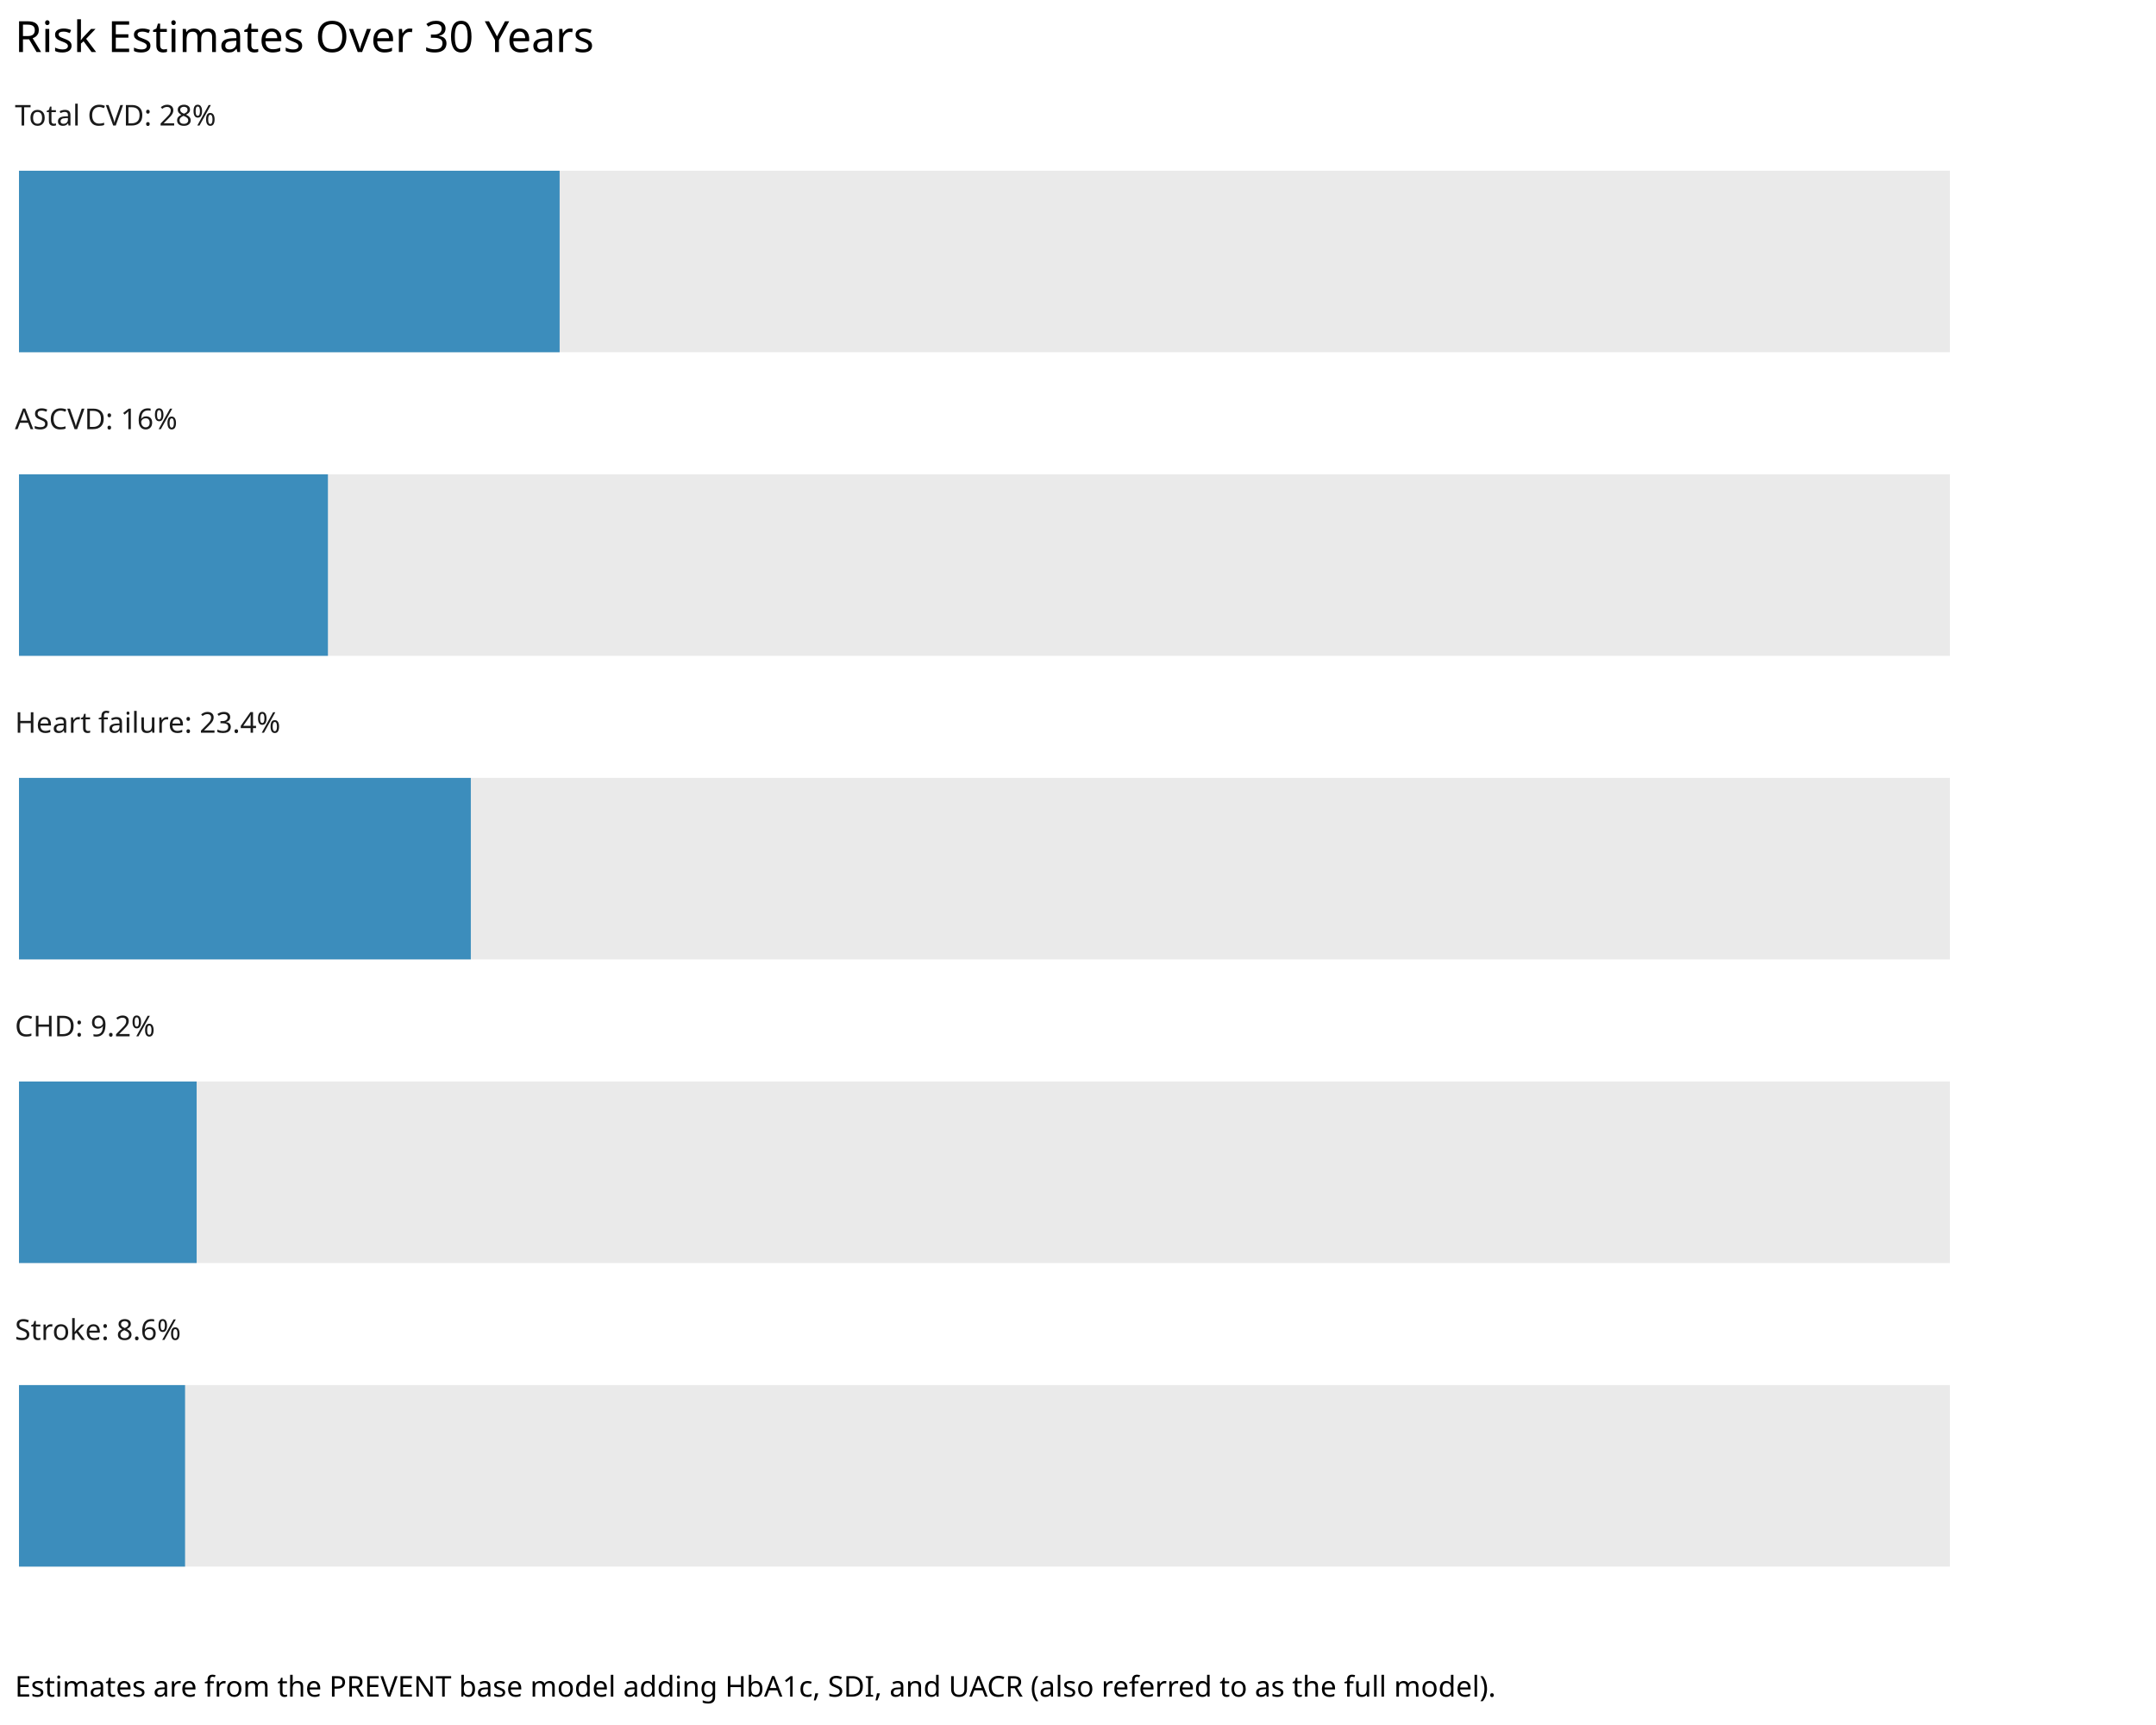
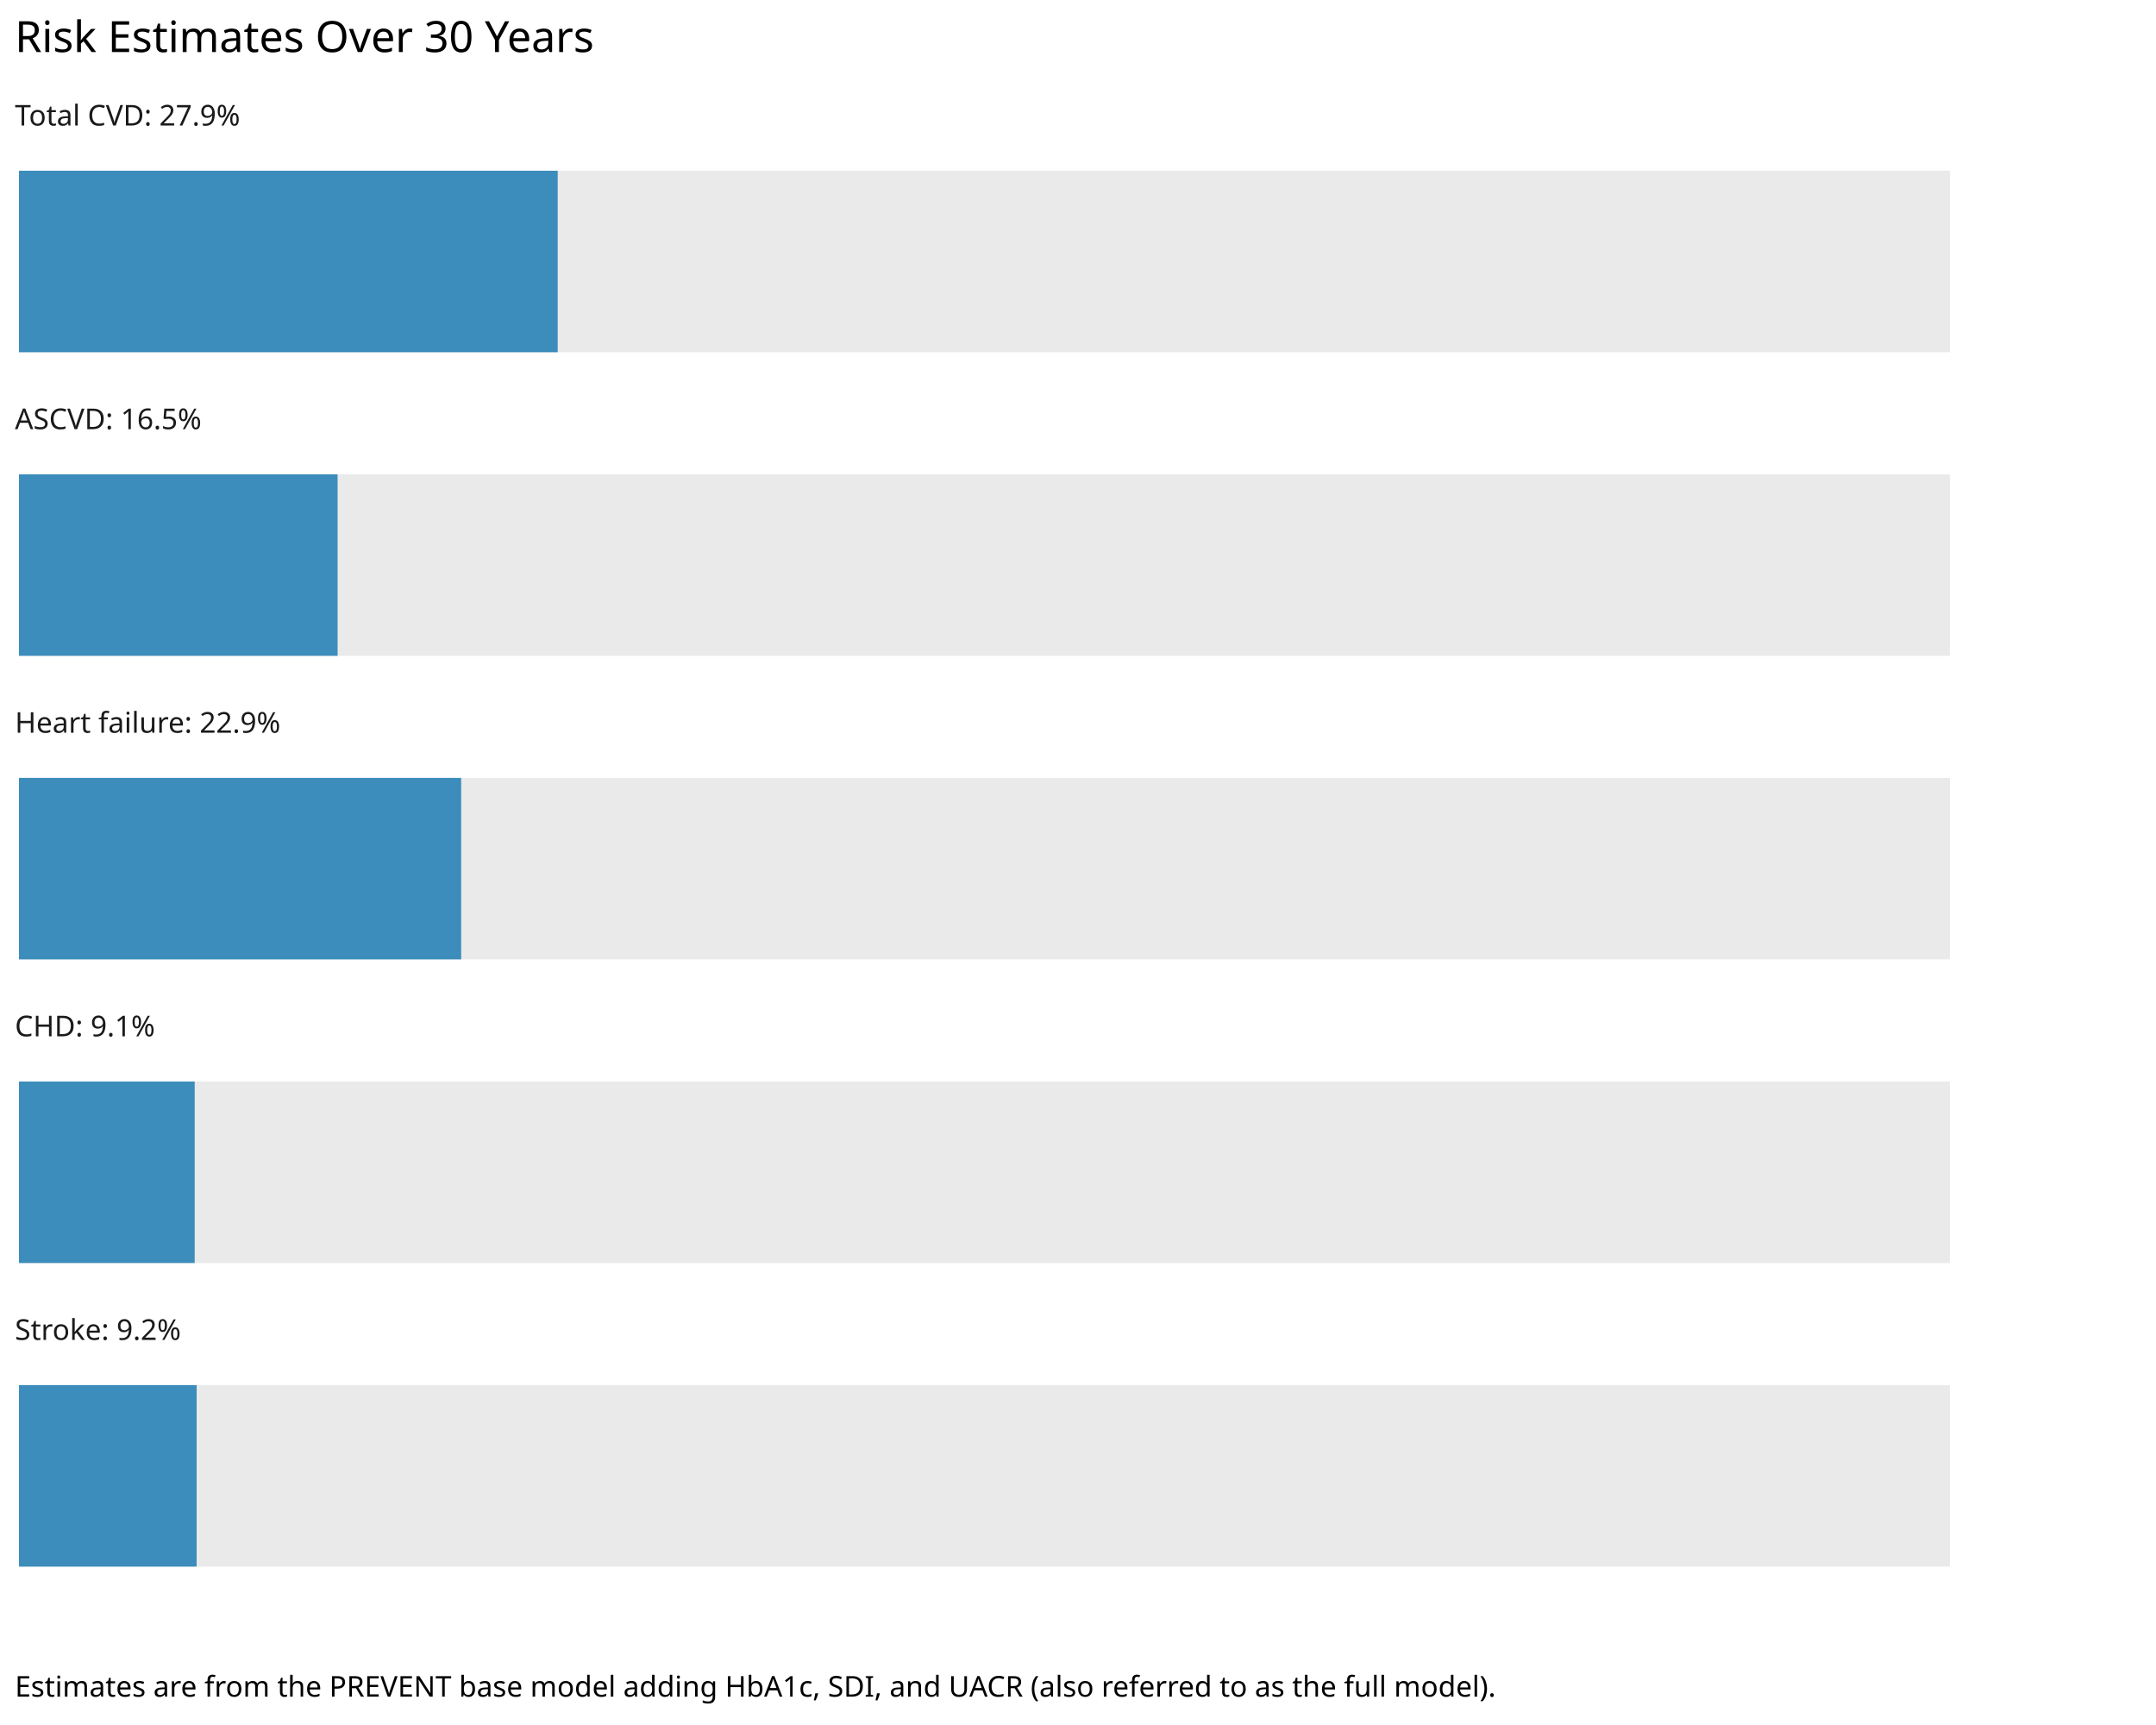
<svg xmlns="http://www.w3.org/2000/svg" class="svglite" data-engine-version="2.0" width="720.00pt" height="576.00pt" viewBox="0 0 720.00 576.00">
  <defs>
    <style type="text/css">
    .svglite line, .svglite polyline, .svglite polygon, .svglite path, .svglite rect, .svglite circle {
      fill: none;
      stroke: #000000;
      stroke-linecap: round;
      stroke-linejoin: round;
      stroke-miterlimit: 10.00;
    }
  </style>
  </defs>
  <rect width="100%" height="100%" style="stroke: none; fill: #FFFFFF;" />
  <defs>
    <clipPath id="cpMC4wMHw3MjAuMDB8MC4wMHw1NzYuMDA=">
      <rect x="0.00" y="0.00" width="720.00" height="576.00" />
    </clipPath>
  </defs>
  <g clip-path="url(#cpMC4wMHw3MjAuMDB8MC4wMHw1NzYuMDA=)">
    <rect x="0.00" y="0.00" width="720.00" height="576.00" style="stroke-width: 1.16; stroke: none; fill: #FFFFFF;" />
  </g>
  <defs>
    <clipPath id="cpNC45OHw3MTcuMDF8NDYuOTB8MTI3Ljcy">
      <rect x="4.98" y="46.90" width="712.03" height="80.82" />
    </clipPath>
  </defs>
  <g clip-path="url(#cpNC45OHw3MTcuMDF8NDYuOTB8MTI3Ljcy)">
    <rect x="6.34" y="57.01" width="644.84" height="60.61" style="stroke-width: 1.16; stroke: none; stroke-linecap: butt; stroke-linejoin: miter; fill: #EAEAEA;" />
-     <rect x="6.34" y="57.01" width="180.55" height="60.61" style="stroke-width: 1.16; stroke: none; stroke-linecap: butt; stroke-linejoin: miter; fill: #3C8DBC;" />
+     <rect x="6.34" y="57.01" width="179.91" height="60.61" style="stroke-width: 1.16; stroke: none; stroke-linecap: butt; stroke-linejoin: miter; fill: #3C8DBC;" />
  </g>
  <g clip-path="url(#cpMC4wMHw3MjAuMDB8MC4wMHw1NzYuMDA=)">
</g>
  <defs>
    <clipPath id="cpNC45OHw3MTcuMDF8MTQ4LjI4fDIyOS4xMA==">
      <rect x="4.98" y="148.28" width="712.03" height="80.82" />
    </clipPath>
  </defs>
  <g clip-path="url(#cpNC45OHw3MTcuMDF8MTQ4LjI4fDIyOS4xMA==)">
    <rect x="6.34" y="158.38" width="644.84" height="60.61" style="stroke-width: 1.16; stroke: none; stroke-linecap: butt; stroke-linejoin: miter; fill: #EAEAEA;" />
-     <rect x="6.34" y="158.38" width="103.17" height="60.61" style="stroke-width: 1.16; stroke: none; stroke-linecap: butt; stroke-linejoin: miter; fill: #3C8DBC;" />
+     <rect x="6.34" y="158.38" width="106.40" height="60.61" style="stroke-width: 1.16; stroke: none; stroke-linecap: butt; stroke-linejoin: miter; fill: #3C8DBC;" />
  </g>
  <g clip-path="url(#cpMC4wMHw3MjAuMDB8MC4wMHw1NzYuMDA=)">
</g>
  <defs>
    <clipPath id="cpNC45OHw3MTcuMDF8MjQ5LjY1fDMzMC40Nw==">
      <rect x="4.98" y="249.65" width="712.03" height="80.82" />
    </clipPath>
  </defs>
  <g clip-path="url(#cpNC45OHw3MTcuMDF8MjQ5LjY1fDMzMC40Nw==)">
    <rect x="6.34" y="259.75" width="644.84" height="60.61" style="stroke-width: 1.16; stroke: none; stroke-linecap: butt; stroke-linejoin: miter; fill: #EAEAEA;" />
-     <rect x="6.34" y="259.75" width="150.89" height="60.61" style="stroke-width: 1.16; stroke: none; stroke-linecap: butt; stroke-linejoin: miter; fill: #3C8DBC;" />
+     <rect x="6.34" y="259.75" width="147.67" height="60.61" style="stroke-width: 1.16; stroke: none; stroke-linecap: butt; stroke-linejoin: miter; fill: #3C8DBC;" />
  </g>
  <g clip-path="url(#cpMC4wMHw3MjAuMDB8MC4wMHw1NzYuMDA=)">
</g>
  <defs>
    <clipPath id="cpNC45OHw3MTcuMDF8MzUxLjAyfDQzMS44NA==">
      <rect x="4.98" y="351.02" width="712.03" height="80.82" />
    </clipPath>
  </defs>
  <g clip-path="url(#cpNC45OHw3MTcuMDF8MzUxLjAyfDQzMS44NA==)">
    <rect x="6.34" y="361.13" width="644.84" height="60.61" style="stroke-width: 1.16; stroke: none; stroke-linecap: butt; stroke-linejoin: miter; fill: #EAEAEA;" />
-     <rect x="6.34" y="361.13" width="59.33" height="60.61" style="stroke-width: 1.16; stroke: none; stroke-linecap: butt; stroke-linejoin: miter; fill: #3C8DBC;" />
+     <rect x="6.34" y="361.13" width="58.68" height="60.61" style="stroke-width: 1.16; stroke: none; stroke-linecap: butt; stroke-linejoin: miter; fill: #3C8DBC;" />
  </g>
  <g clip-path="url(#cpMC4wMHw3MjAuMDB8MC4wMHw1NzYuMDA=)">
</g>
  <defs>
    <clipPath id="cpNC45OHw3MTcuMDF8NDUyLjQwfDUzMy4yMQ==">
      <rect x="4.98" y="452.40" width="712.03" height="80.82" />
    </clipPath>
  </defs>
  <g clip-path="url(#cpNC45OHw3MTcuMDF8NDUyLjQwfDUzMy4yMQ==)">
    <rect x="6.34" y="462.50" width="644.84" height="60.61" style="stroke-width: 1.16; stroke: none; stroke-linecap: butt; stroke-linejoin: miter; fill: #EAEAEA;" />
-     <rect x="6.34" y="462.50" width="55.46" height="60.61" style="stroke-width: 1.16; stroke: none; stroke-linecap: butt; stroke-linejoin: miter; fill: #3C8DBC;" />
+     <rect x="6.34" y="462.50" width="59.33" height="60.61" style="stroke-width: 1.16; stroke: none; stroke-linecap: butt; stroke-linejoin: miter; fill: #3C8DBC;" />
  </g>
  <g clip-path="url(#cpMC4wMHw3MjAuMDB8MC4wMHw1NzYuMDA=)">
</g>
  <defs>
    <clipPath id="cpNC45OHw3MTcuMDF8NDM3LjgyfDQ1Mi40MA==">
      <rect x="4.98" y="437.82" width="712.03" height="14.58" />
    </clipPath>
  </defs>
  <g clip-path="url(#cpNC45OHw3MTcuMDF8NDM3LjgyfDQ1Mi40MA==)">
-     <text x="4.98" y="447.41" style="font-size: 9.60px; fill: #1A1A1A; font-family: sans;" textLength="54.97px" lengthAdjust="spacingAndGlyphs">Stroke: 8.6%</text>
+     <text x="4.98" y="447.41" style="font-size: 9.60px; fill: #1A1A1A; font-family: sans;" textLength="54.97px" lengthAdjust="spacingAndGlyphs">Stroke: 9.2%</text>
  </g>
  <g clip-path="url(#cpMC4wMHw3MjAuMDB8MC4wMHw1NzYuMDA=)">
</g>
  <defs>
    <clipPath id="cpNC45OHw3MTcuMDF8MzM2LjQ1fDM1MS4wMg==">
      <rect x="4.98" y="336.45" width="712.03" height="14.58" />
    </clipPath>
  </defs>
  <g clip-path="url(#cpNC45OHw3MTcuMDF8MzM2LjQ1fDM1MS4wMg==)">
-     <text x="4.98" y="346.04" style="font-size: 9.60px; fill: #1A1A1A; font-family: sans;" textLength="48.02px" lengthAdjust="spacingAndGlyphs">CHD: 9.2%</text>
+     <text x="4.98" y="346.04" style="font-size: 9.60px; fill: #1A1A1A; font-family: sans;" textLength="48.02px" lengthAdjust="spacingAndGlyphs">CHD: 9.1%</text>
  </g>
  <g clip-path="url(#cpMC4wMHw3MjAuMDB8MC4wMHw1NzYuMDA=)">
</g>
  <defs>
    <clipPath id="cpNC45OHw3MTcuMDF8MjM1LjA3fDI0OS42NQ==">
      <rect x="4.98" y="235.07" width="712.03" height="14.58" />
    </clipPath>
  </defs>
  <g clip-path="url(#cpNC45OHw3MTcuMDF8MjM1LjA3fDI0OS42NQ==)">
-     <text x="4.98" y="244.67" style="font-size: 9.60px; fill: #1A1A1A; font-family: sans;" textLength="84.84px" lengthAdjust="spacingAndGlyphs">Heart failure: 23.4%</text>
+     <text x="4.98" y="244.67" style="font-size: 9.60px; fill: #1A1A1A; font-family: sans;" textLength="84.84px" lengthAdjust="spacingAndGlyphs">Heart failure: 22.9%</text>
  </g>
  <g clip-path="url(#cpMC4wMHw3MjAuMDB8MC4wMHw1NzYuMDA=)">
</g>
  <defs>
    <clipPath id="cpNC45OHw3MTcuMDF8MTMzLjcwfDE0OC4yOA==">
      <rect x="4.98" y="133.70" width="712.03" height="14.58" />
    </clipPath>
  </defs>
  <g clip-path="url(#cpNC45OHw3MTcuMDF8MTMzLjcwfDE0OC4yOA==)">
-     <text x="4.98" y="143.30" style="font-size: 9.60px; fill: #1A1A1A; font-family: sans;" textLength="57.63px" lengthAdjust="spacingAndGlyphs">ASCVD: 16%</text>
+     <text x="4.98" y="143.30" style="font-size: 9.60px; fill: #1A1A1A; font-family: sans;" textLength="65.64px" lengthAdjust="spacingAndGlyphs">ASCVD: 16.5%</text>
  </g>
  <g clip-path="url(#cpMC4wMHw3MjAuMDB8MC4wMHw1NzYuMDA=)">
</g>
  <defs>
    <clipPath id="cpNC45OHw3MTcuMDF8MzIuMzN8NDYuOTA=">
      <rect x="4.98" y="32.33" width="712.03" height="14.58" />
    </clipPath>
  </defs>
  <g clip-path="url(#cpNC45OHw3MTcuMDF8MzIuMzN8NDYuOTA=)">
-     <text x="4.98" y="41.92" style="font-size: 9.60px; fill: #1A1A1A; font-family: sans;" textLength="68.83px" lengthAdjust="spacingAndGlyphs">Total CVD: 28%</text>
+     <text x="4.98" y="41.92" style="font-size: 9.60px; fill: #1A1A1A; font-family: sans;" textLength="76.84px" lengthAdjust="spacingAndGlyphs">Total CVD: 27.9%</text>
  </g>
  <g clip-path="url(#cpMC4wMHw3MjAuMDB8MC4wMHw1NzYuMDA=)">
    <text x="4.98" y="17.38" style="font-size: 14.40px; font-family: sans;" textLength="192.11px" lengthAdjust="spacingAndGlyphs">Risk Estimates Over 30 Years</text>
    <text x="4.98" y="545.80" style="font-size: 9.60px; font-family: sans;" textLength="0.00px" lengthAdjust="spacingAndGlyphs" />
    <text x="4.98" y="556.17" style="font-size: 9.60px; font-family: sans;" textLength="0.00px" lengthAdjust="spacingAndGlyphs" />
    <text x="4.98" y="566.54" style="font-size: 9.60px; font-family: sans;" textLength="481.34px" lengthAdjust="spacingAndGlyphs">Estimates are from the PREVENT base model adding HbA1c, SDI, and UACR (also referred to as the full model).</text>
  </g>
</svg>
